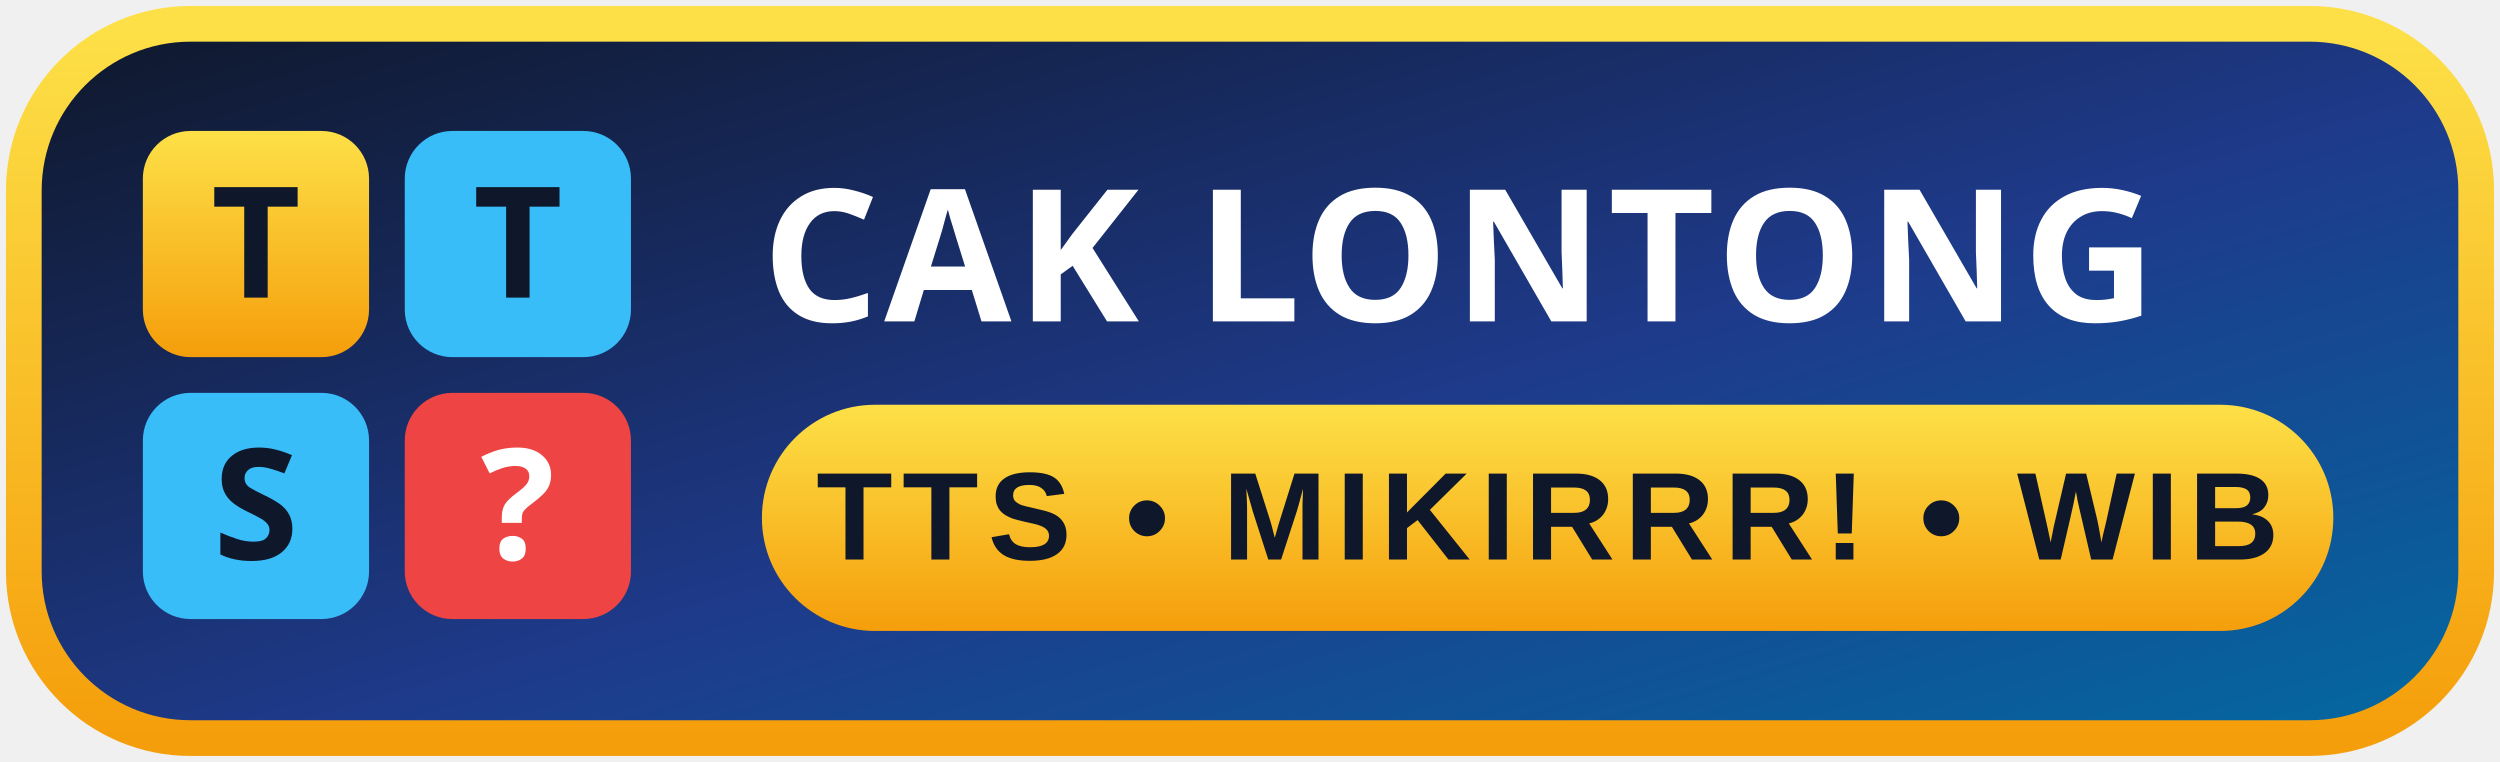
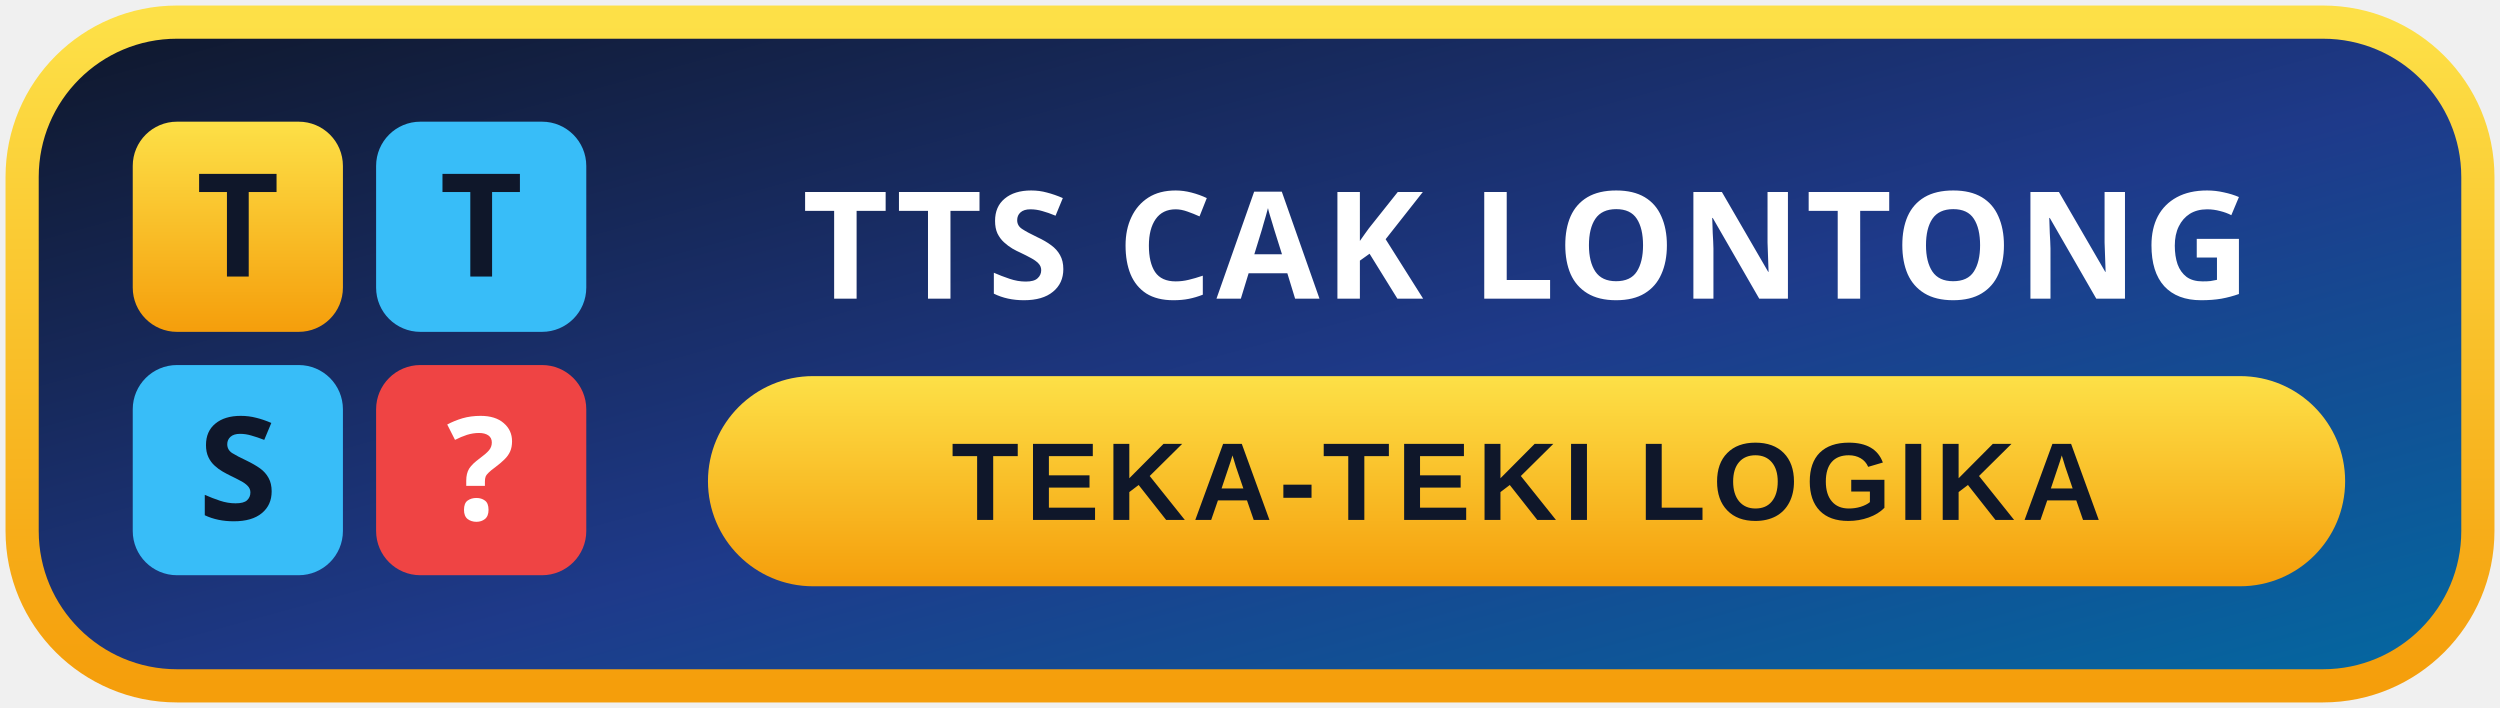
- <svg xmlns="http://www.w3.org/2000/svg" viewBox="0 0 210 64" role="img" aria-label="Logo TTS Cak Lontong WIB">
+ <svg xmlns="http://www.w3.org/2000/svg" viewBox="0 0 226 64" role="img" aria-label="Logo TTS Cak Lontong">
  <defs>
    <linearGradient id="clBg" x1="0" y1="0" x2="1" y2="1">
      <stop offset="0%" stop-color="#0F172A" />
      <stop offset="55%" stop-color="#1E3A8A" />
      <stop offset="100%" stop-color="#0369A1" />
    </linearGradient>
    <linearGradient id="clGold" x1="0" y1="0" x2="0" y2="1">
      <stop offset="0%" stop-color="#FDE047" />
      <stop offset="100%" stop-color="#F59E0B" />
    </linearGradient>
  </defs>
-   <rect x="2" y="2" width="206" height="60" rx="14" fill="url(#clBg)" stroke="url(#clGold)" stroke-width="3" />
+   <rect x="2" y="2" width="222" height="60" rx="14" fill="url(#clBg)" stroke="url(#clGold)" stroke-width="3" />
  <g transform="translate(12, 11)">
    <rect x="0" y="0" width="19" height="19" rx="4" fill="url(#clGold)" />
    <text x="9.5" y="14" text-anchor="middle" font-family="Arial Black, sans-serif" font-size="13" font-weight="900" fill="#0F172A">T</text>
    <rect x="22" y="0" width="19" height="19" rx="4" fill="#38BDF8" />
    <text x="31.5" y="14" text-anchor="middle" font-family="Arial Black, sans-serif" font-size="13" font-weight="900" fill="#0F172A">T</text>
    <rect x="0" y="22" width="19" height="19" rx="4" fill="#38BDF8" />
    <text x="9.5" y="36" text-anchor="middle" font-family="Arial Black, sans-serif" font-size="13" font-weight="900" fill="#0F172A">S</text>
    <rect x="22" y="22" width="19" height="19" rx="4" fill="#EF4444" />
    <text x="31.5" y="36" text-anchor="middle" font-family="Arial Black, sans-serif" font-size="13" font-weight="900" fill="#FFFFFF">?</text>
  </g>
-   <text x="64" y="27" font-family="Arial Black, Segoe UI, sans-serif" font-size="15.5" font-weight="900" fill="#FFFFFF" letter-spacing="0.4">CAK LONTONG</text>
-   <rect x="64" y="34" width="132" height="19" rx="9.5" fill="url(#clGold)" />
-   <text x="130" y="47" text-anchor="middle" font-family="Arial, Segoe UI, sans-serif" font-size="10.5" font-weight="900" fill="#0F172A" letter-spacing="0.8">TTS • MIKIRRR! • WIB</text>
+   <text x="138" y="27" text-anchor="middle" font-family="Arial Black, Segoe UI, sans-serif" font-size="13.5" font-weight="900" fill="#FFFFFF" letter-spacing="0.4">TTS CAK LONTONG</text>
+   <rect x="64" y="34" width="148" height="19" rx="9.5" fill="url(#clGold)" />
+   <text x="138" y="47" text-anchor="middle" font-family="Arial, Segoe UI, sans-serif" font-size="10" font-weight="900" fill="#0F172A" letter-spacing="0.6">TEKA-TEKI LOGIKA</text>
</svg>
